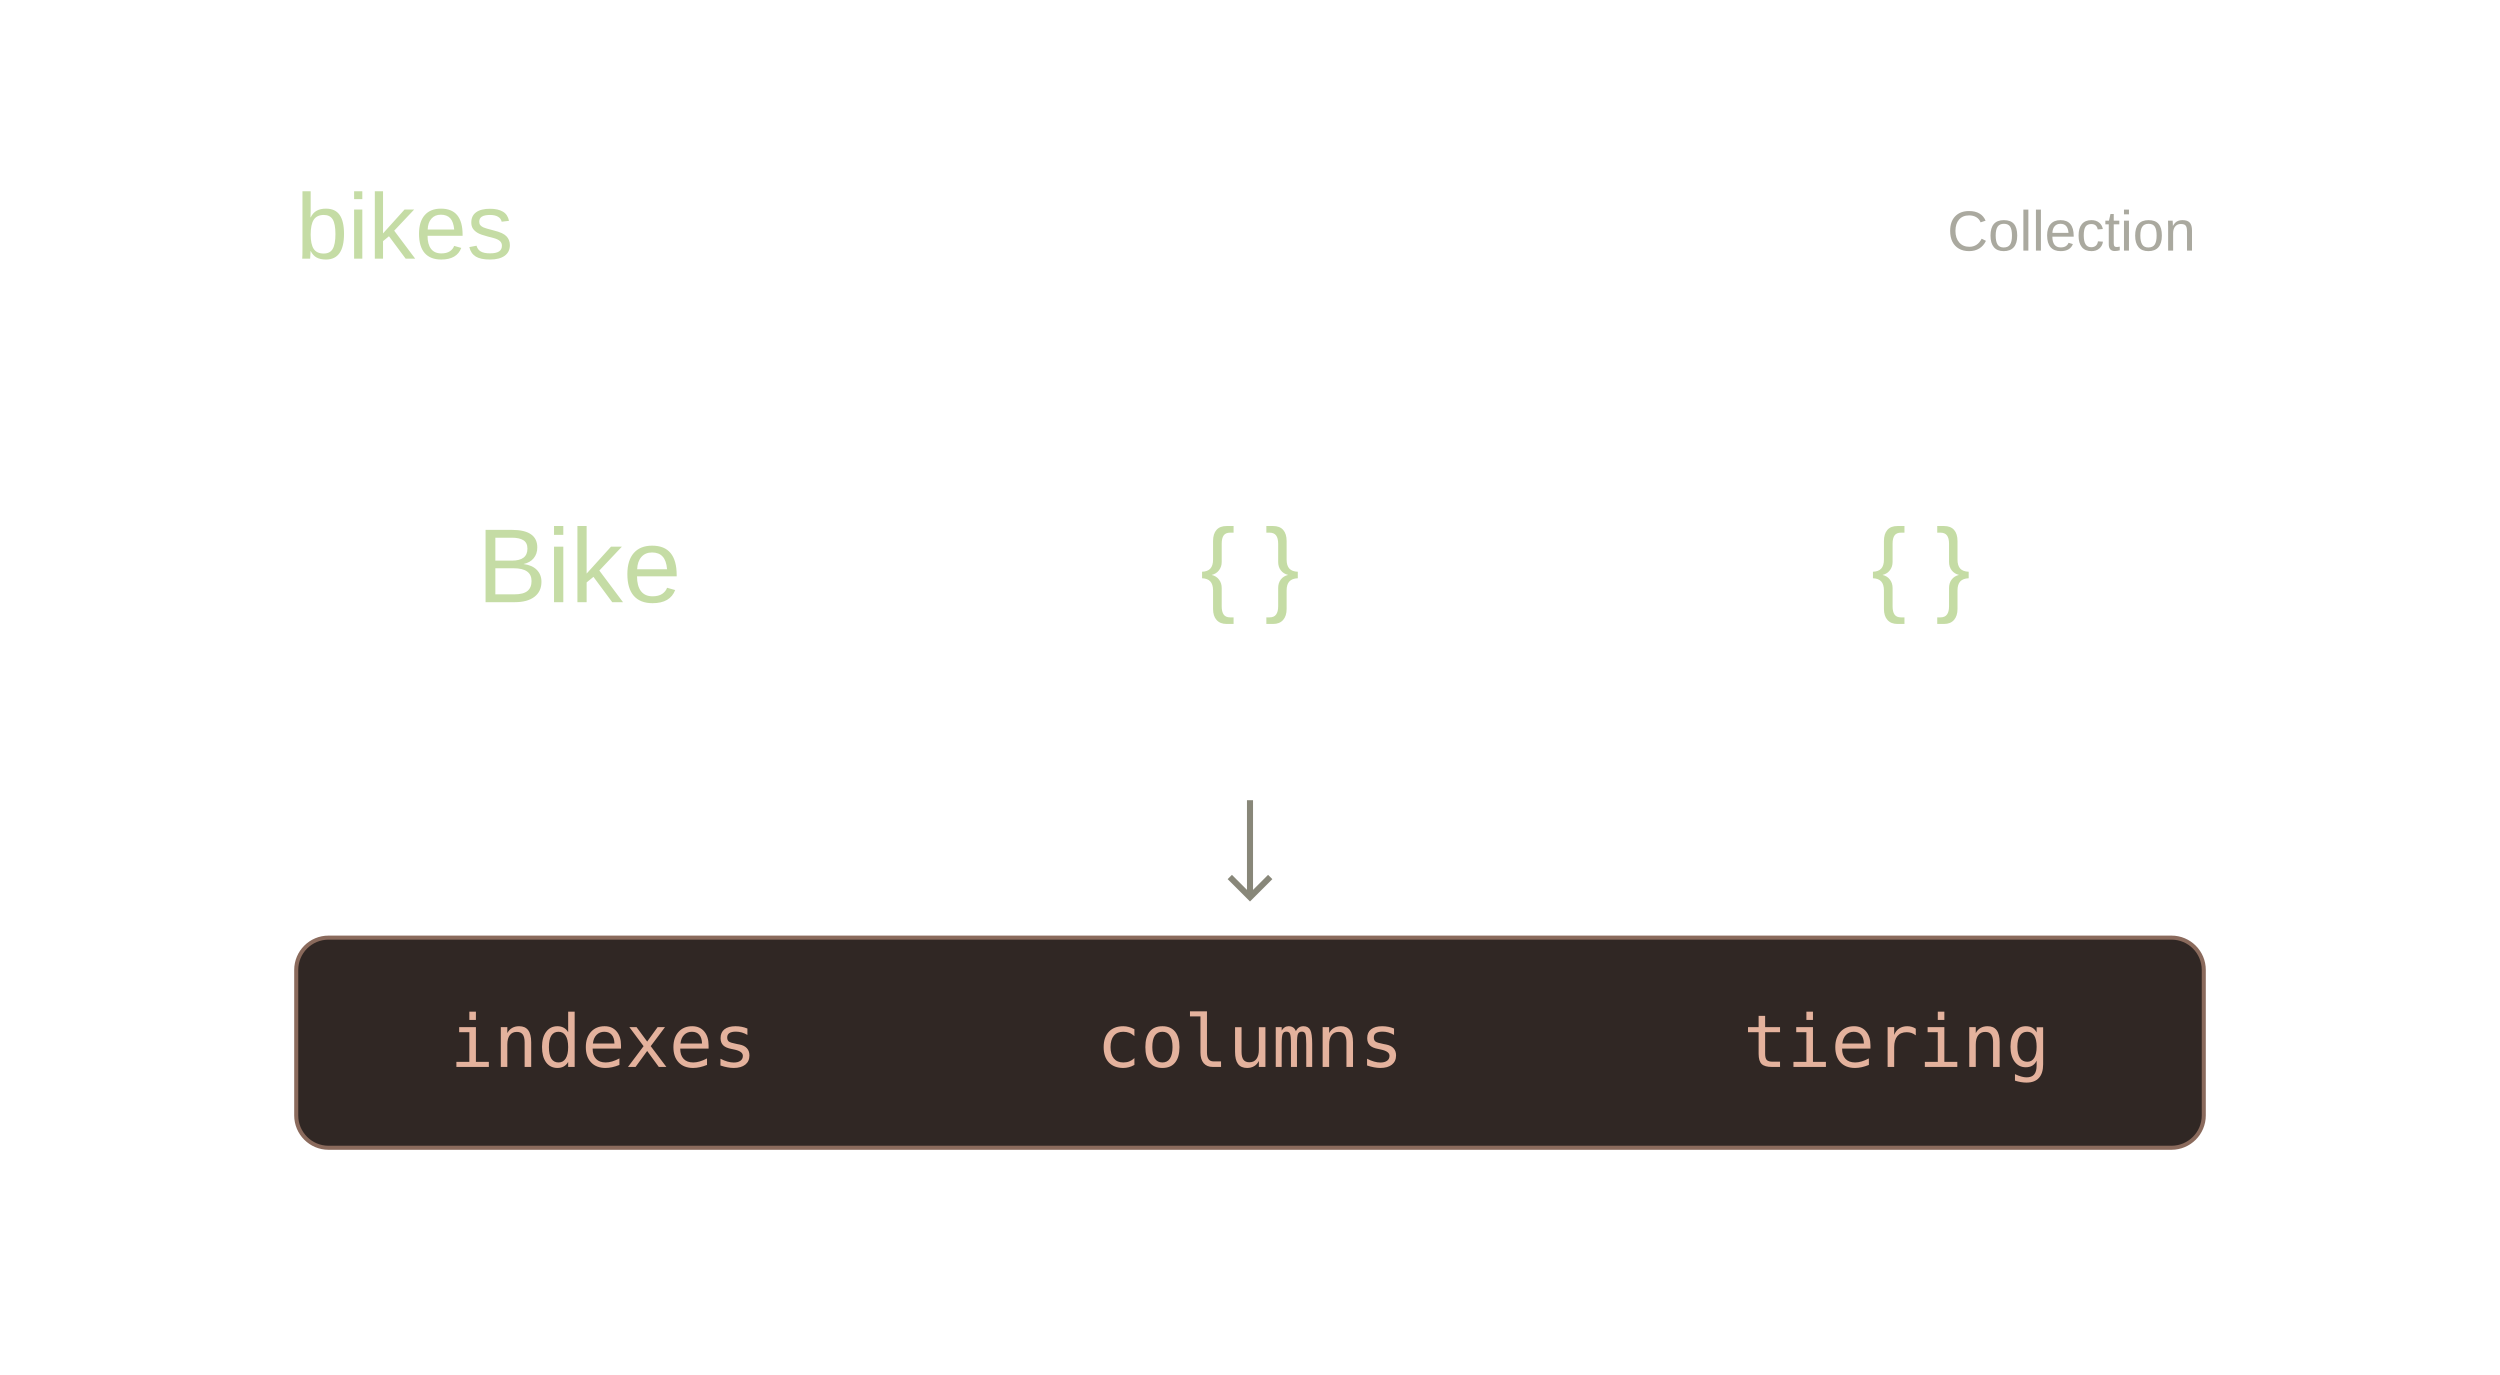
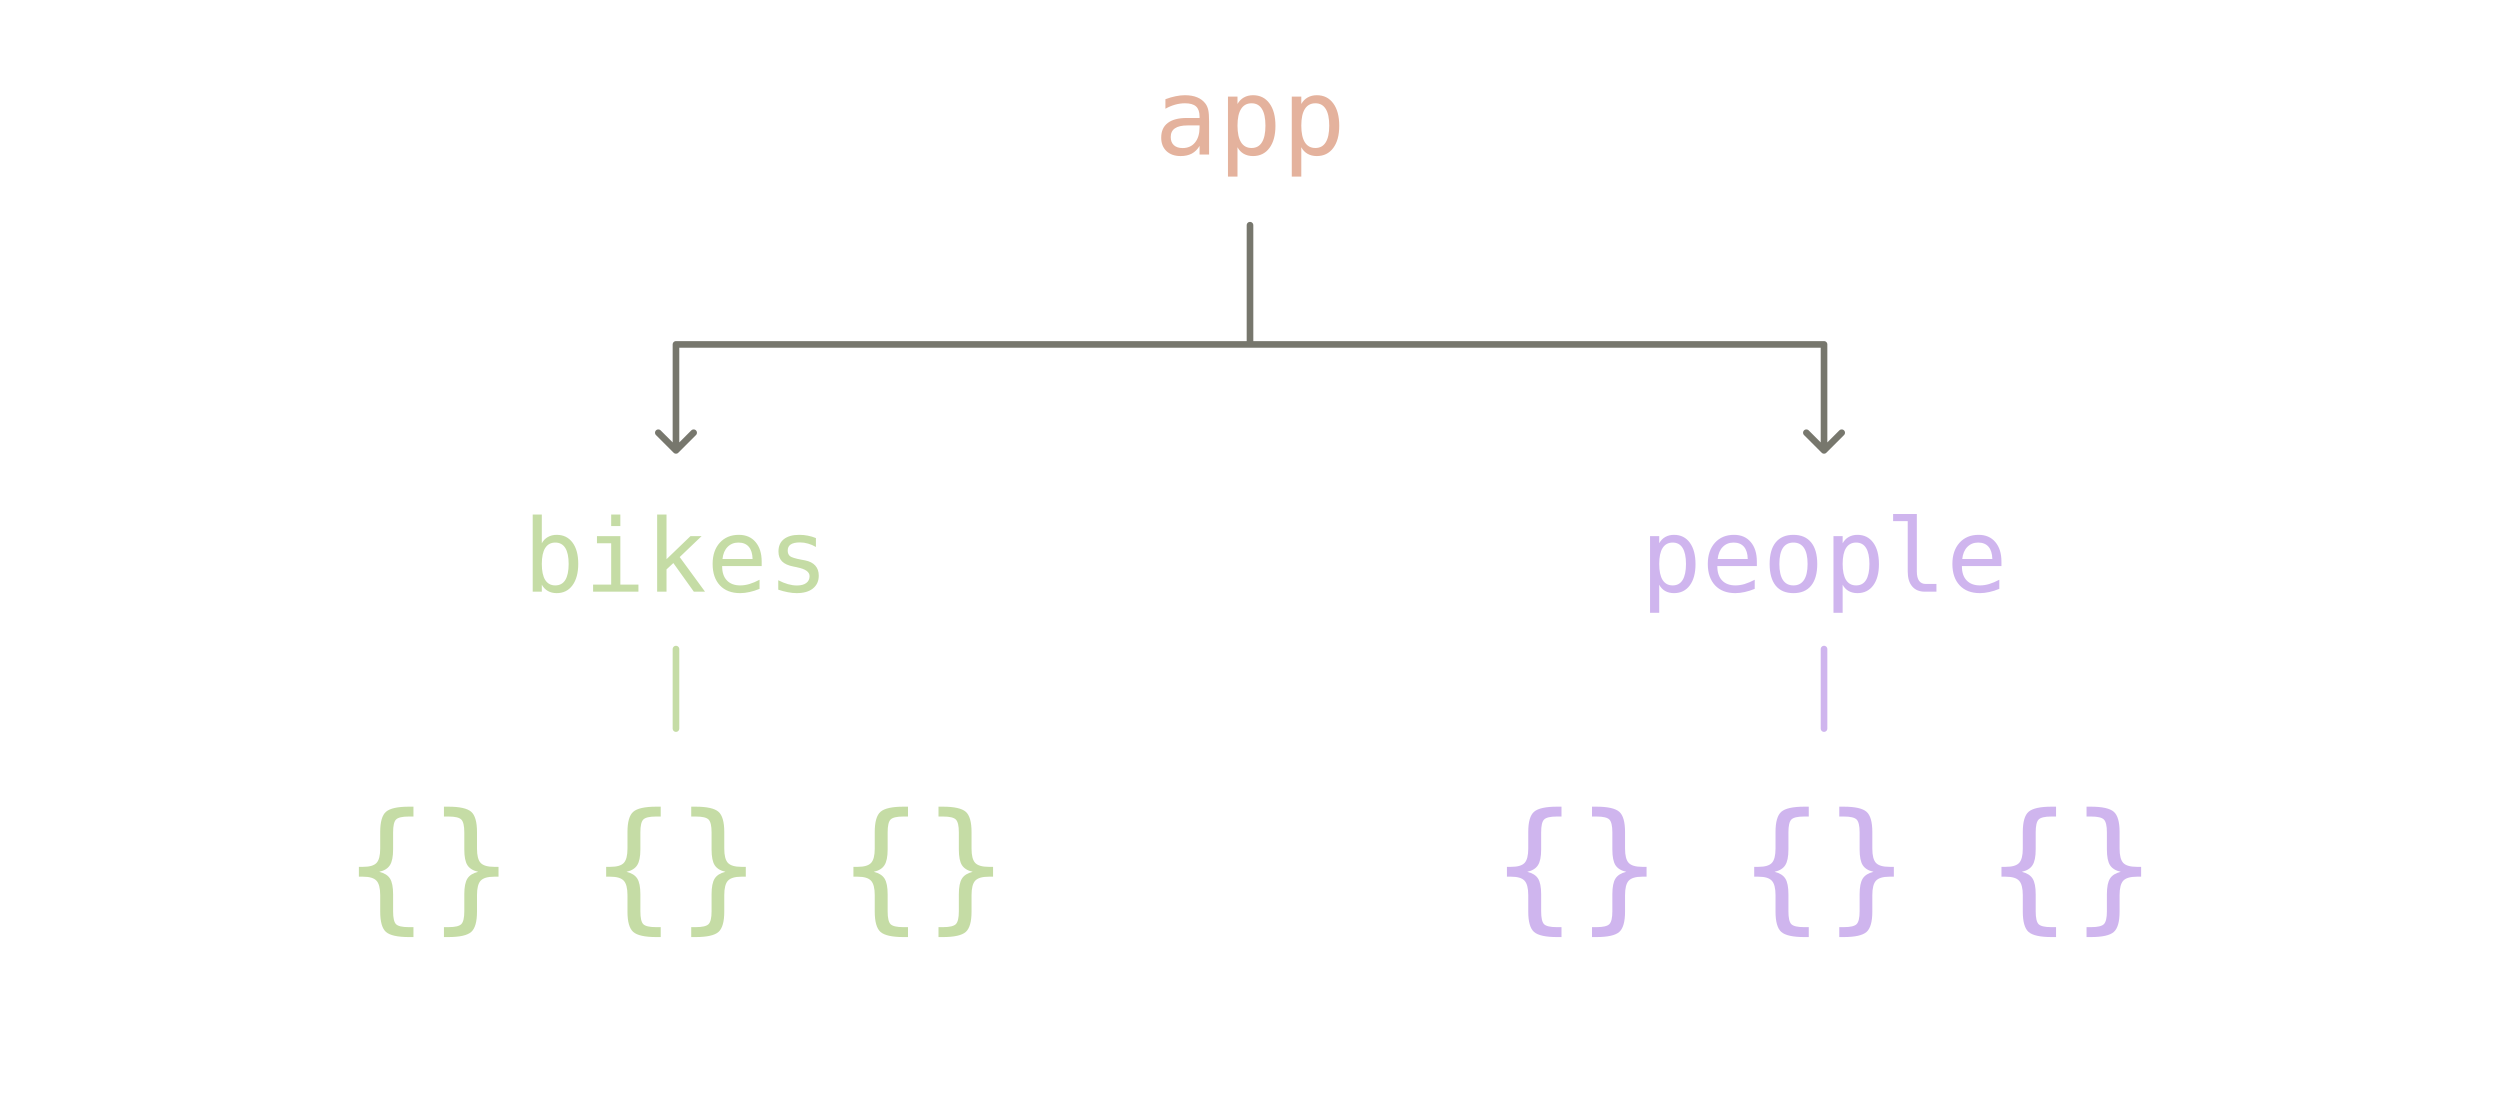
<svg xmlns="http://www.w3.org/2000/svg" class="learn-collections" width="100%" fill="none" font-family="Montserrat, Arial, sans-serif">
  <style>
-     .learn-collections { aspect-ratio: 560 / 340; }
+     .learn-collections { aspect-ratio: 560 / 250; }
    .learn-collections-compact { display: none; }
    @media (max-width: 640px) {
-       .learn-collections { aspect-ratio: 360 / 290; }
+       .learn-collections { aspect-ratio: 360 / 246; }
+       .learn-collections-wide { display: none; }
+       .learn-collections-compact { display: block; }
+     }
+     @container (max-width: 480px) {
+       .learn-collections { aspect-ratio: 360 / 246; }
      .learn-collections-wide { display: none; }
      .learn-collections-compact { display: block; }
    }
  </style>
-   <svg class="learn-collections-wide" viewBox="0 0 560 340" width="100%" height="100%" aria-hidden="true">
-     <text x="44" y="64" font-size="23" fill="#c5dca5" data-copy="learn-diagrams.bike-collection">bikes</text>
-     <text x="514" y="62" font-size="14" fill="#aaa99f" data-copy="learn-diagrams.collection" text-anchor="end">Collection</text>
-     <text x="114" y="149" font-size="26" fill="#c5dca5" text-anchor="middle" data-copy="learn-diagrams.bike-name">Bike</text>
-     <text x="280" y="149" font-size="26" fill="#c5dca5" text-anchor="middle">{ }</text>
-     <text x="446" y="149" font-size="26" fill="#c5dca5" text-anchor="middle">{ }</text>
-     <path d="M280 198v24m-5-5 5 5 5-5" stroke="#888779" stroke-width="1.5" />
-     <rect x="44" y="232" width="472" height="52" rx="8" fill="#302724" stroke="#8a6a5c" />
-     <text x="120" y="264" font-size="18" fill="#e4b29d" text-anchor="middle" font-family="ui-monospace, SFMono-Regular, Consolas, monospace">indexes</text>
-     <text x="280" y="264" font-size="18" fill="#e4b29d" text-anchor="middle" font-family="ui-monospace, SFMono-Regular, Consolas, monospace">columns</text>
-     <text x="440" y="264" font-size="18" fill="#e4b29d" text-anchor="middle" font-family="ui-monospace, SFMono-Regular, Consolas, monospace">tiering</text>
+   <svg class="learn-collections-wide" viewBox="0 0 560 250" width="100%" height="100%" aria-hidden="true">
+     <text x="280.0" y="35" font-size="24" fill="#e4b29d" data-copy="learn-diagrams.database-name" text-anchor="middle" font-family="ui-monospace, SFMono-Regular, Consolas, monospace">app</text>
+     <path d="M280.0 51V78M150 78H410M150 78v24m-4-4 4 4 4-4M410 78v24m-4-4 4 4 4-4" stroke="#77776d" stroke-width="1.5" stroke-linecap="round" stroke-linejoin="round" />
+     <text x="150" y="134" font-size="23" fill="#c5dca5" data-copy="learn-diagrams.bike-collection" text-anchor="middle" font-family="ui-monospace, SFMono-Regular, Consolas, monospace">bikes</text>
+     <path d="M150 147v18" stroke="#c5dca5" stroke-width="1.5" stroke-linecap="round" stroke-linejoin="round" />
+     <text x="94.0" y="207" font-size="32" fill="#c5dca5" text-anchor="middle" font-family="ui-monospace, SFMono-Regular, Consolas, monospace">{}</text>
+     <text x="150.0" y="207" font-size="32" fill="#c5dca5" text-anchor="middle" font-family="ui-monospace, SFMono-Regular, Consolas, monospace">{}</text>
+     <text x="206.0" y="207" font-size="32" fill="#c5dca5" text-anchor="middle" font-family="ui-monospace, SFMono-Regular, Consolas, monospace">{}</text>
+     <text x="410" y="134" font-size="23" fill="#cfb5ee" data-copy="learn-diagrams.people-collection" text-anchor="middle" font-family="ui-monospace, SFMono-Regular, Consolas, monospace">people</text>
+     <path d="M410 147v18" stroke="#cfb5ee" stroke-width="1.5" stroke-linecap="round" stroke-linejoin="round" />
+     <text x="354.0" y="207" font-size="32" fill="#cfb5ee" text-anchor="middle" font-family="ui-monospace, SFMono-Regular, Consolas, monospace">{}</text>
+     <text x="410.0" y="207" font-size="32" fill="#cfb5ee" text-anchor="middle" font-family="ui-monospace, SFMono-Regular, Consolas, monospace">{}</text>
+     <text x="466.0" y="207" font-size="32" fill="#cfb5ee" text-anchor="middle" font-family="ui-monospace, SFMono-Regular, Consolas, monospace">{}</text>
  </svg>
-   <svg class="learn-collections-compact" viewBox="0 0 360 290" width="100%" height="100%" aria-hidden="true">
-     <text x="28" y="49" font-size="21" fill="#c5dca5" data-copy="learn-diagrams.bike-collection">bikes</text>
-     <text x="332" y="47" font-size="13" fill="#aaa99f" data-copy="learn-diagrams.collection" text-anchor="end">Collection</text>
-     <text x="70" y="134" font-size="21" fill="#c5dca5" text-anchor="middle" data-copy="learn-diagrams.bike-name">Bike</text>
-     <text x="180" y="134" font-size="21" fill="#c5dca5" text-anchor="middle">{ }</text>
-     <text x="290" y="134" font-size="21" fill="#c5dca5" text-anchor="middle">{ }</text>
-     <path d="M180 179v25m-5-5 5 5 5-5" stroke="#888779" stroke-width="1.5" />
-     <rect x="28" y="216" width="304" height="40" rx="6" fill="#302724" stroke="#8a6a5c" />
-     <text x="78" y="242" font-size="15" fill="#e4b29d" text-anchor="middle" font-family="ui-monospace, SFMono-Regular, Consolas, monospace">indexes</text>
-     <text x="180" y="242" font-size="15" fill="#e4b29d" text-anchor="middle" font-family="ui-monospace, SFMono-Regular, Consolas, monospace">columns</text>
-     <text x="282" y="242" font-size="15" fill="#e4b29d" text-anchor="middle" font-family="ui-monospace, SFMono-Regular, Consolas, monospace">tiering</text>
+   <svg class="learn-collections-compact" viewBox="0 0 360 246" width="100%" height="100%" aria-hidden="true">
+     <text x="180.0" y="35" font-size="24" fill="#e4b29d" data-copy="learn-diagrams.database-name" text-anchor="middle" font-family="ui-monospace, SFMono-Regular, Consolas, monospace">app</text>
+     <path d="M180.0 51V78M92 78H268M92 78v24m-4-4 4 4 4-4M268 78v24m-4-4 4 4 4-4" stroke="#77776d" stroke-width="1.5" stroke-linecap="round" stroke-linejoin="round" />
+     <text x="92" y="134" font-size="23" fill="#c5dca5" data-copy="learn-diagrams.bike-collection" text-anchor="middle" font-family="ui-monospace, SFMono-Regular, Consolas, monospace">bikes</text>
+     <path d="M92 147v18" stroke="#c5dca5" stroke-width="1.5" stroke-linecap="round" stroke-linejoin="round" />
+     <text x="70.0" y="207" font-size="32" fill="#c5dca5" text-anchor="middle" font-family="ui-monospace, SFMono-Regular, Consolas, monospace">{}</text>
+     <text x="114.0" y="207" font-size="32" fill="#c5dca5" text-anchor="middle" font-family="ui-monospace, SFMono-Regular, Consolas, monospace">{}</text>
+     <text x="268" y="134" font-size="23" fill="#cfb5ee" data-copy="learn-diagrams.people-collection" text-anchor="middle" font-family="ui-monospace, SFMono-Regular, Consolas, monospace">people</text>
+     <path d="M268 147v18" stroke="#cfb5ee" stroke-width="1.5" stroke-linecap="round" stroke-linejoin="round" />
+     <text x="246.0" y="207" font-size="32" fill="#cfb5ee" text-anchor="middle" font-family="ui-monospace, SFMono-Regular, Consolas, monospace">{}</text>
+     <text x="290.0" y="207" font-size="32" fill="#cfb5ee" text-anchor="middle" font-family="ui-monospace, SFMono-Regular, Consolas, monospace">{}</text>
  </svg>
</svg>
